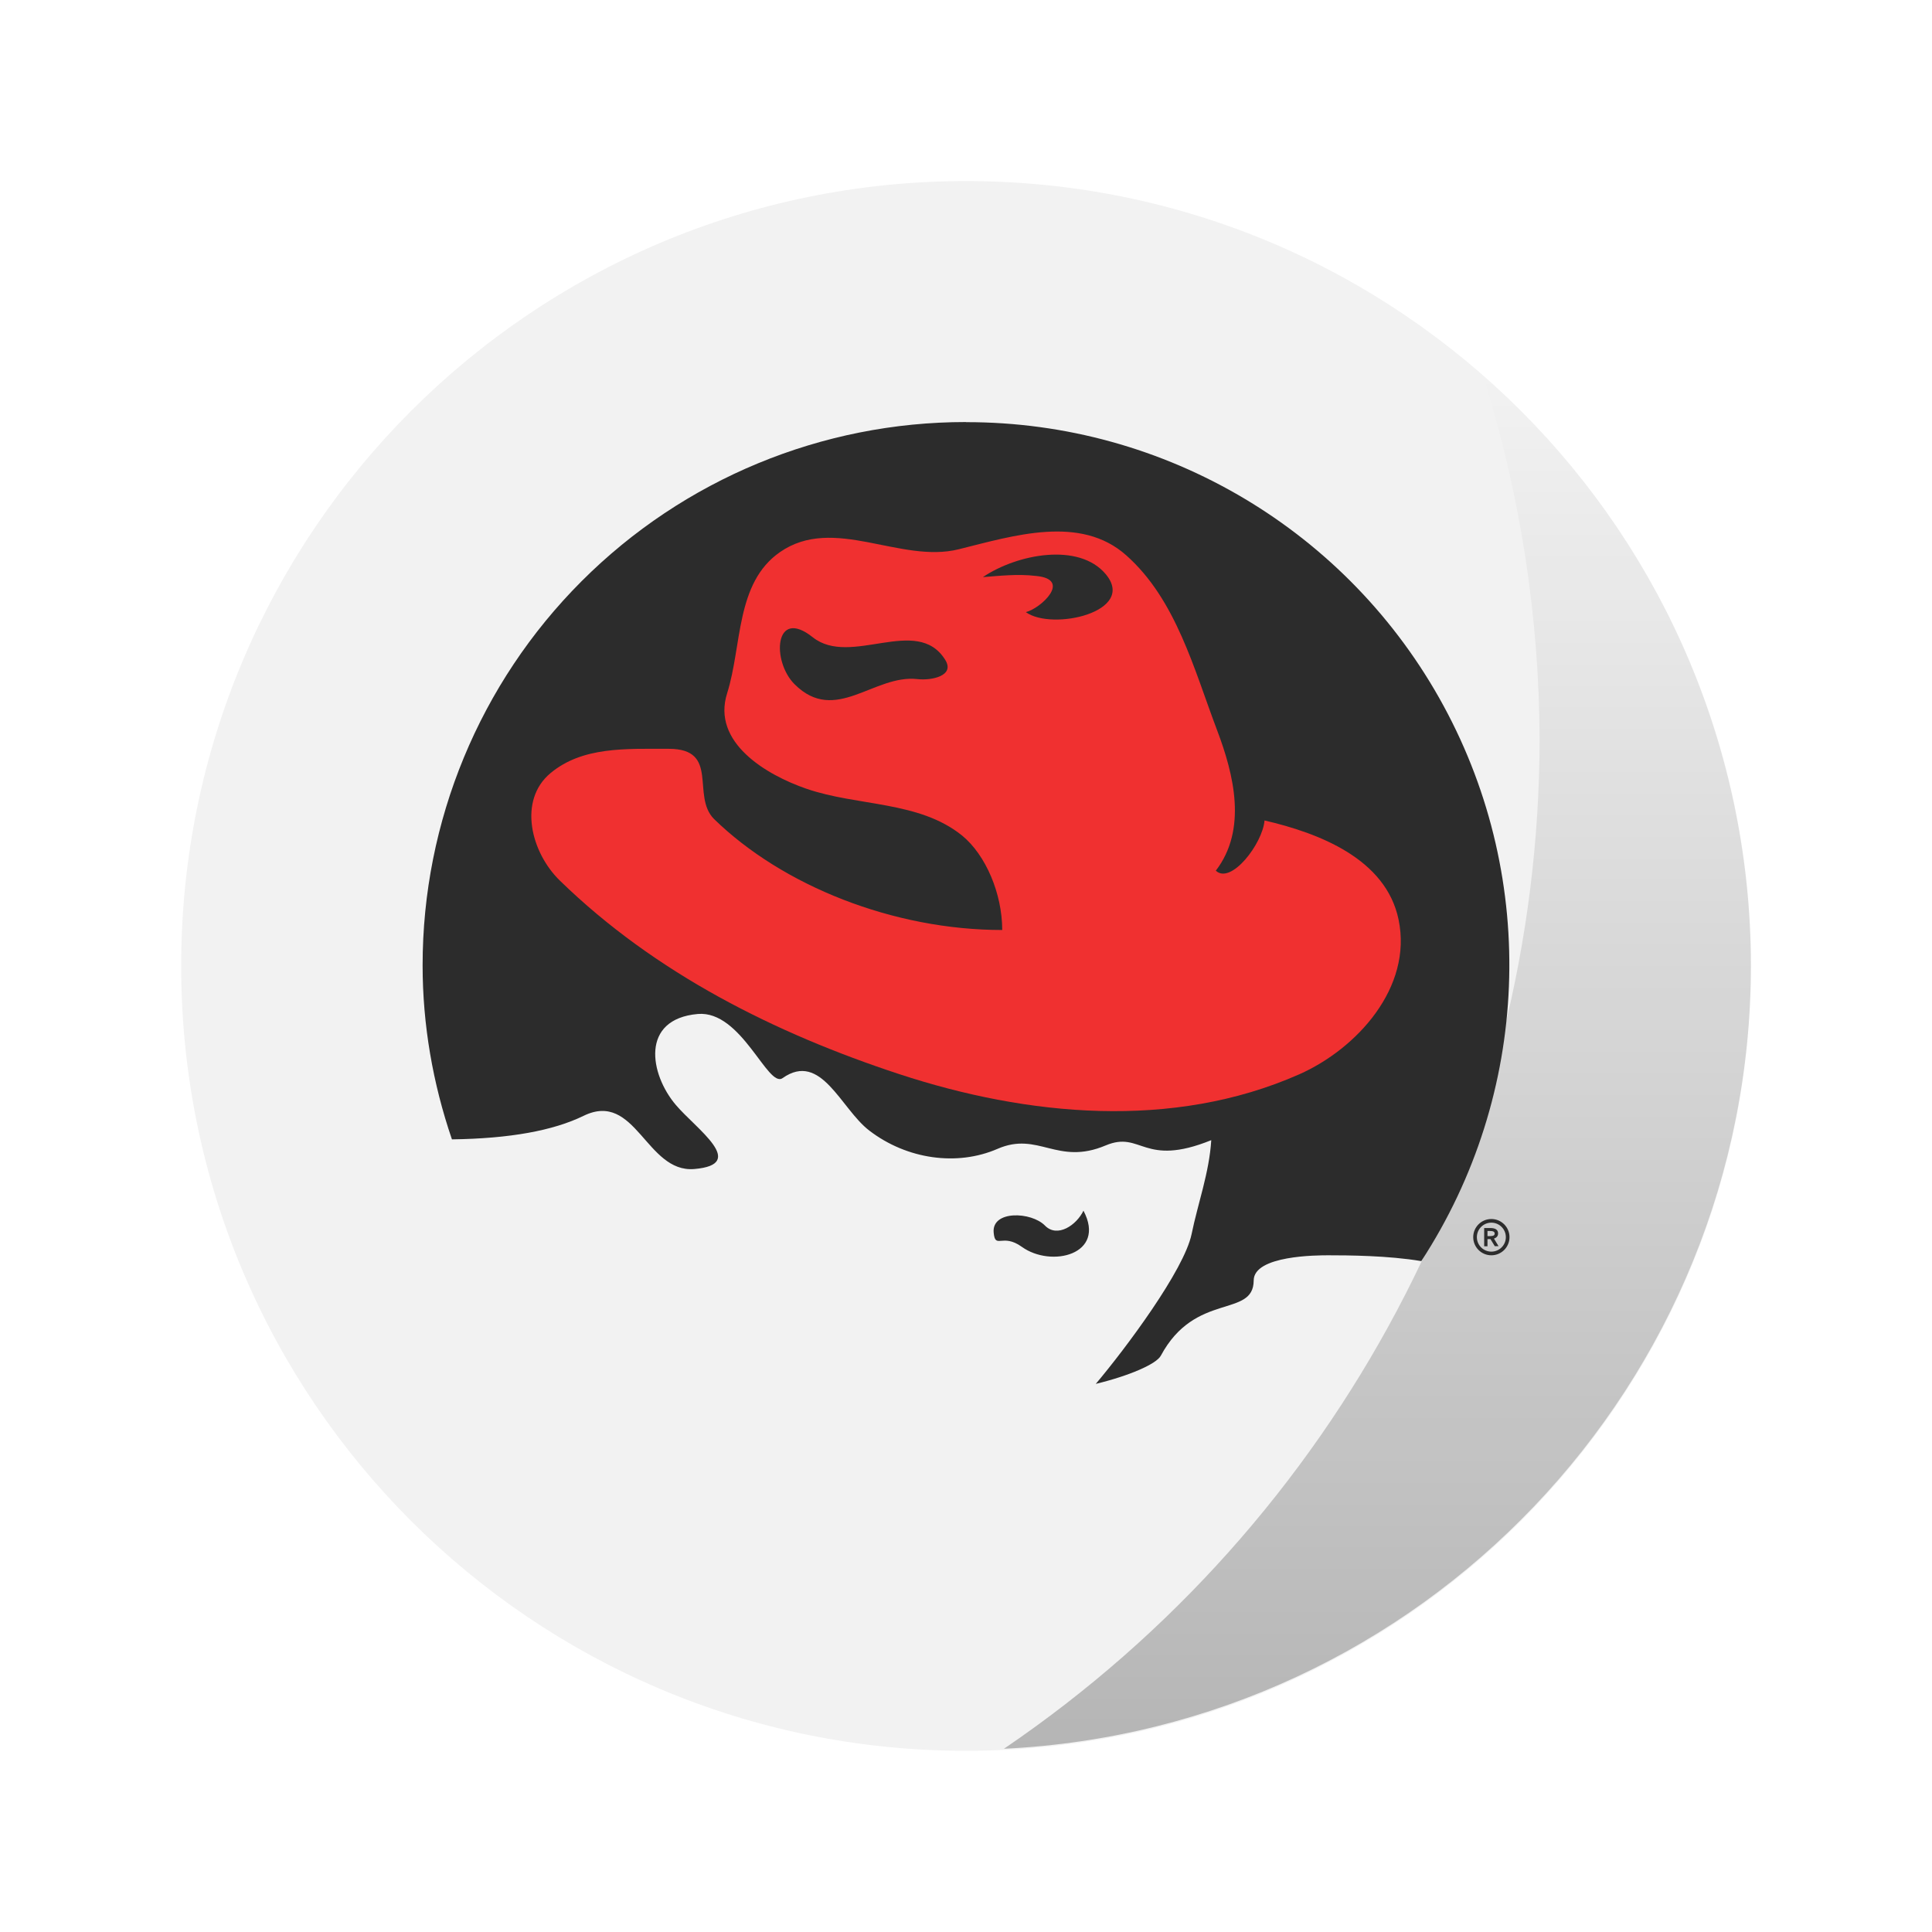
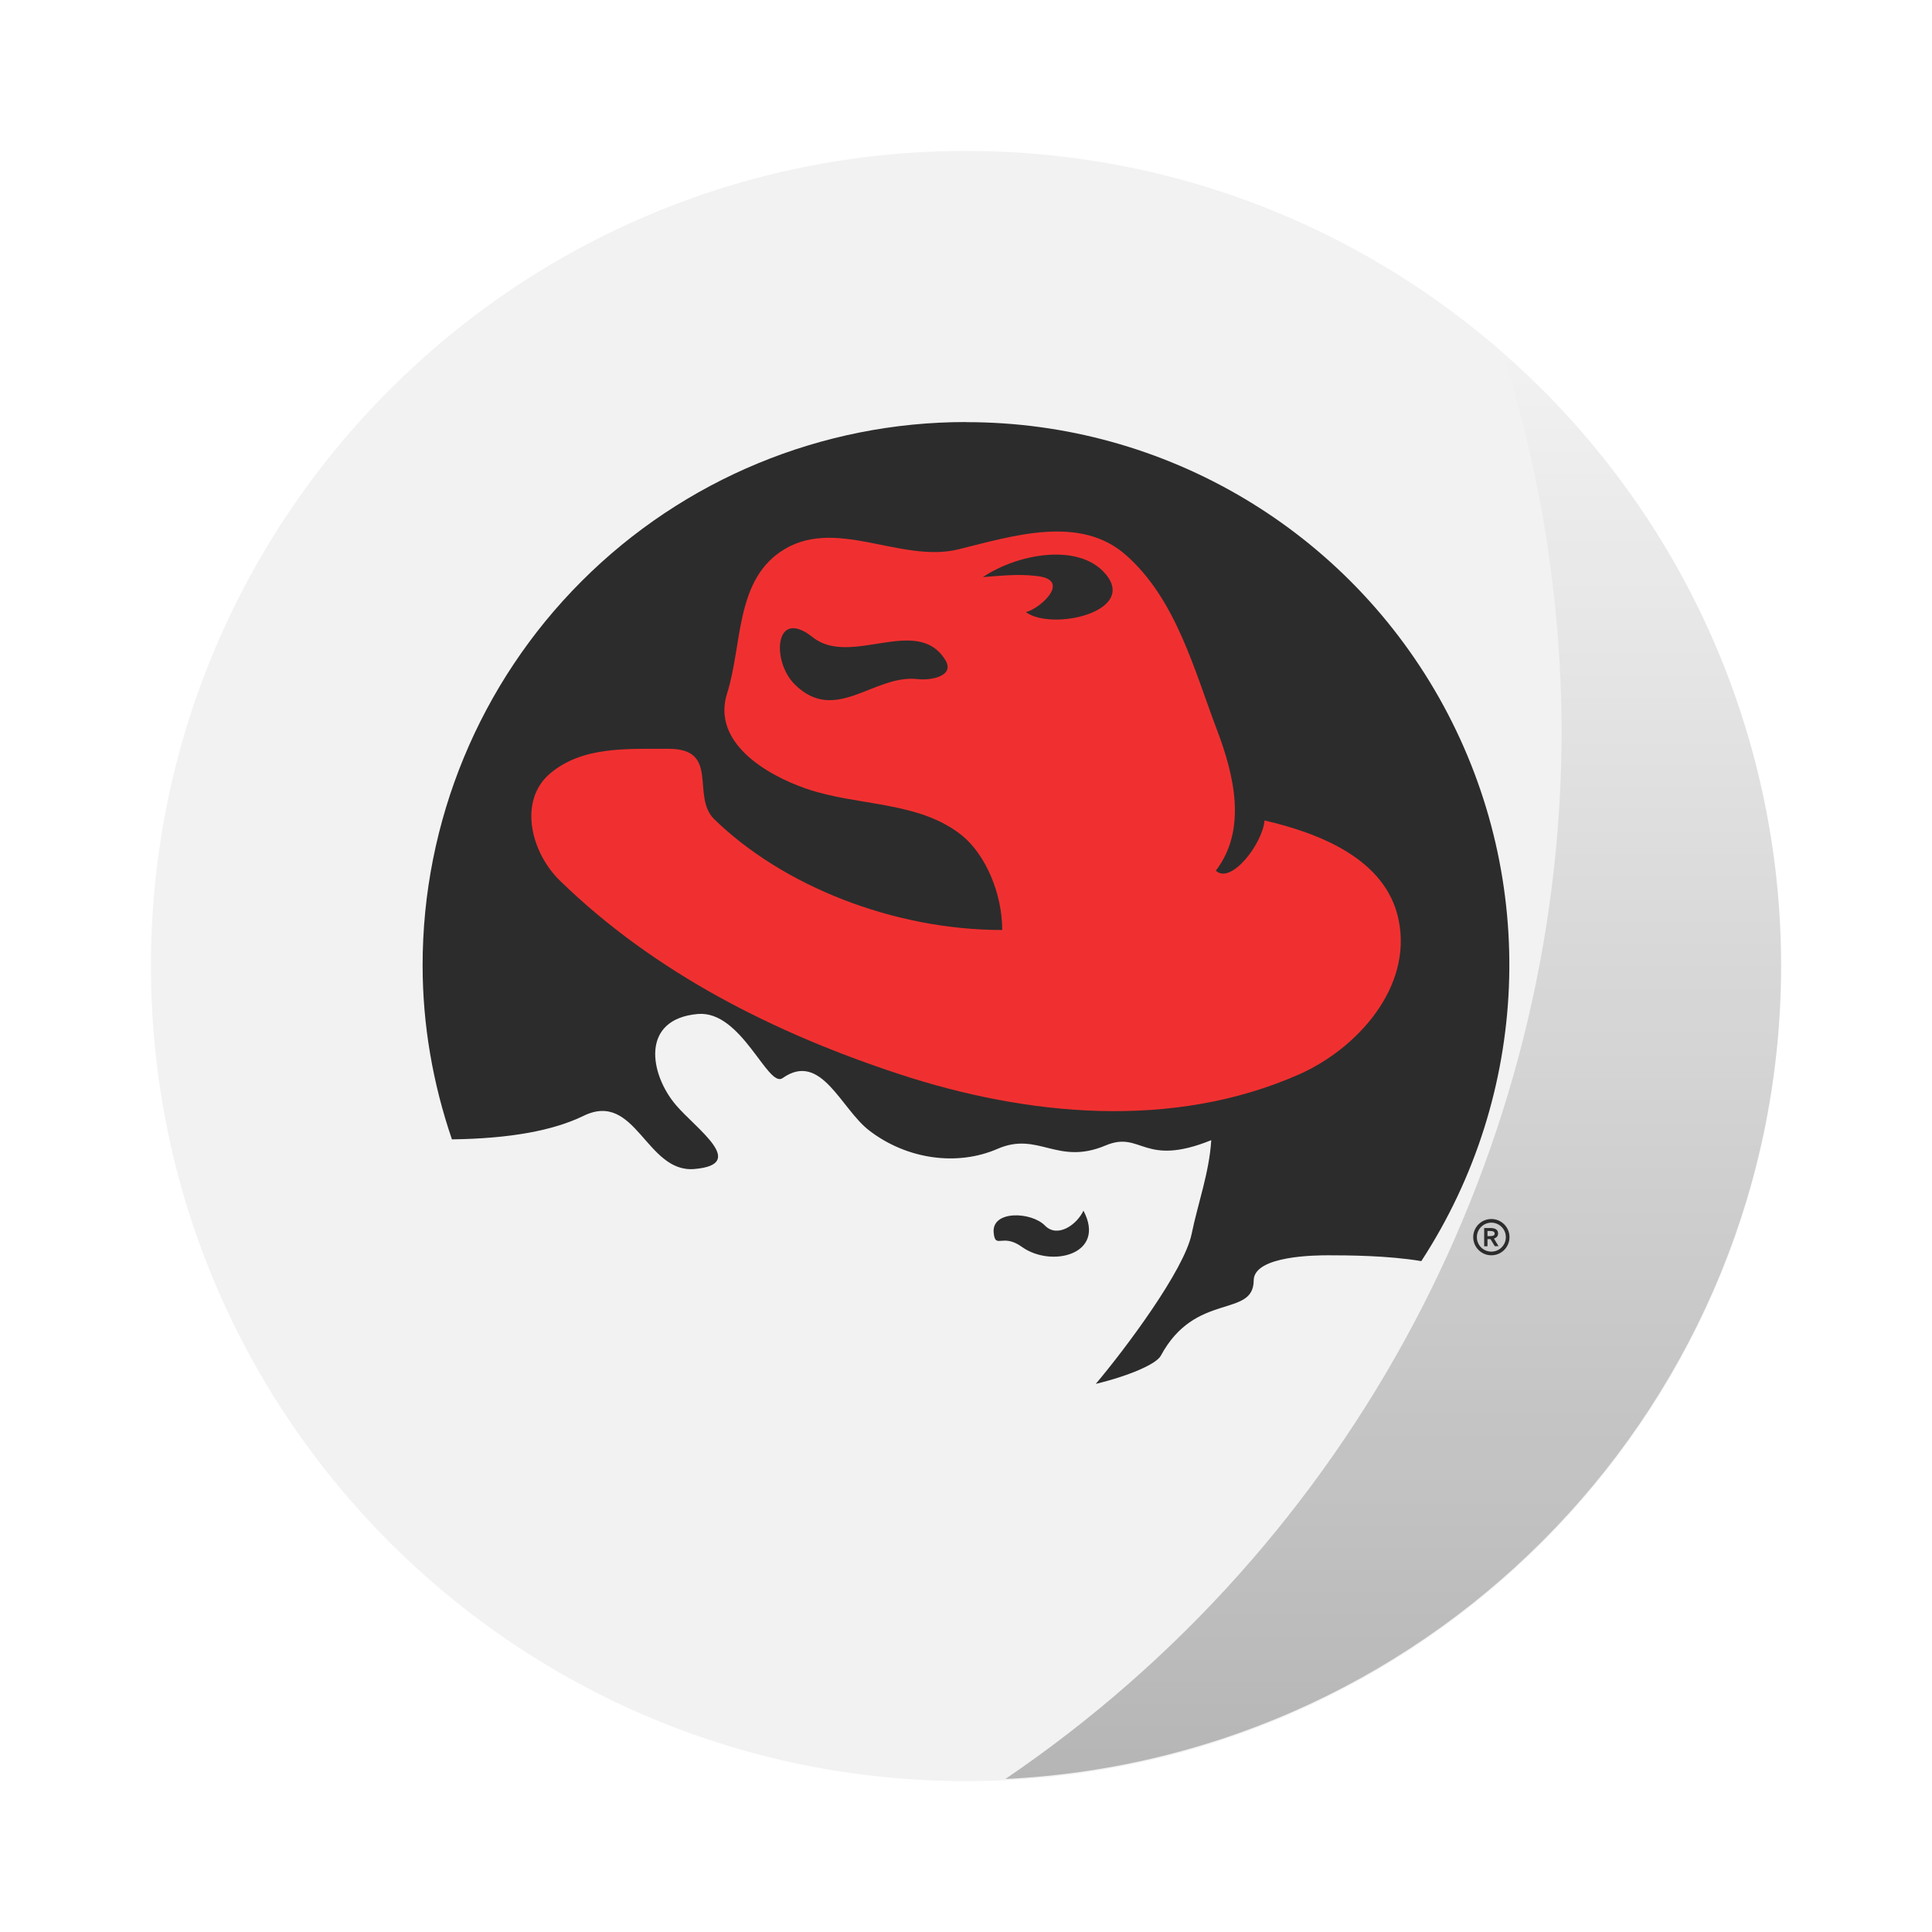
- <svg xmlns="http://www.w3.org/2000/svg" width="64" height="64" viewBox="0 0 16.933 16.933">
+ <svg xmlns="http://www.w3.org/2000/svg" width="64" height="64" version="1.1" viewBox="0 0 16.933 16.933">
  <defs>
-     <linearGradient id="a" x1="45.628" x2="45.628" y1="57.955" y2="12.461" gradientTransform="translate(0 280.07) scale(.26458)" gradientUnits="userSpaceOnUse">
+     <linearGradient id="a" x1="45.628" x2="45.628" y1="57.955" y2="12.461" gradientTransform="matrix(.26458 0 0 .26458 0 280.07)" gradientUnits="userSpaceOnUse">
      <stop offset="0" />
      <stop stop-opacity="0" offset="1" />
    </linearGradient>
  </defs>
-   <path d="M8.467 1.587a6.879 6.879 0 1 1 0 13.758 6.879 6.879 0 0 1 0-13.758z" fill="#f2f2f2" />
-   <path d="M12.997 283.36a10.716 10.716 0 0 1 .497 3.185 10.716 10.716 0 0 1-4.695 8.852 6.88 6.88 0 0 0 6.547-6.867 6.88 6.88 0 0 0-2.349-5.17z" fill="url(#a)" opacity=".25" paint-order="stroke markers fill" transform="translate(0 -280.07)" />
+   <g transform="matrix(1.0385 0 0 1.0385 -.32619 -.32516)" stroke-width=".927">
+     <path d="m8.467 1.587a6.879 6.879 0 1 1 0 13.758 6.879 6.879 0 0 1 0-13.758z" fill="#f2f2f2" />
+     <path transform="translate(0,-280.07)" d="m12.997 283.36a10.716 10.716 0 0 1 0.497 3.185 10.716 10.716 0 0 1-4.695 8.852 6.88 6.88 0 0 0 6.547-6.867 6.88 6.88 0 0 0-2.349-5.17z" fill="url(#a)" opacity=".25" style="paint-order:stroke markers fill" />
+   </g>
  <g stroke-width=".833">
    <path d="M8.467 3.699a4.76 4.76 0 0 0-4.763 4.763c0 .518.089 1.033.257 1.524.51-.007.888-.077 1.153-.206.458-.224.548.5.97.466.476-.04.017-.352-.16-.561-.23-.27-.314-.753.192-.798.384-.033.613.654.743.562.338-.238.51.269.76.46.33.253.77.314 1.124.16.359-.156.522.15.948-.03.315-.132.326.196.925-.046-.017.283-.118.557-.172.822-.065.317-.58 1.006-.84 1.314.294-.071.531-.174.57-.247.302-.563.812-.328.814-.659 0-.221.56-.221.654-.221.171 0 .524.002.815.051A4.756 4.756 0 0 0 8.467 3.7zm1.03 6.91c-.061.129-.23.243-.338.133-.12-.123-.468-.136-.45.061.014.15.075.001.247.125.258.186.743.067.54-.317zm3.574.075a.159.159 0 1 0 0 .318.159.159 0 0 0 0-.318zm0 .032a.127.127 0 1 1 0 .254.127.127 0 0 1 0-.254zm-.063.047v.16h.029v-.063h.026l.038.062h.033l-.04-.066c.024-.009.036-.023.036-.046 0-.031-.023-.047-.068-.047zm.029.026h.021c.022 0 .042.003.042.023 0 .021-.023.022-.049.022h-.014v-.045z" fill="#2c2c2c" />
    <path d="M11.083 7.191c-.017.204-.294.565-.427.44.276-.36.16-.838.012-1.229-.204-.538-.36-1.146-.796-1.534-.402-.359-.989-.173-1.469-.054-.512.128-1.096-.302-1.567.025-.39.271-.331.818-.463 1.237-.137.43.341.715.695.837.45.155.986.105 1.364.41.208.17.352.51.352.828-.952 0-1.924-.386-2.526-.973-.202-.203.054-.615-.396-.615-.38 0-.757-.02-1.037.213-.286.238-.173.695.083.943.834.812 1.888 1.338 2.97 1.694 1.124.37 2.4.493 3.509.003.507-.225.994-.762.871-1.355-.11-.535-.7-.76-1.175-.87zM8.616 5.057c.303-.203.841-.304 1.075-.025.276.33-.469.5-.7.333.13-.032.407-.287.09-.317-.163-.02-.328 0-.465.01zm-.575.895c-.383-.043-.718.401-1.076.046-.205-.203-.177-.68.158-.413.333.265.912-.198 1.16.196.092.144-.122.185-.242.171z" fill="#f03030" />
  </g>
</svg>
